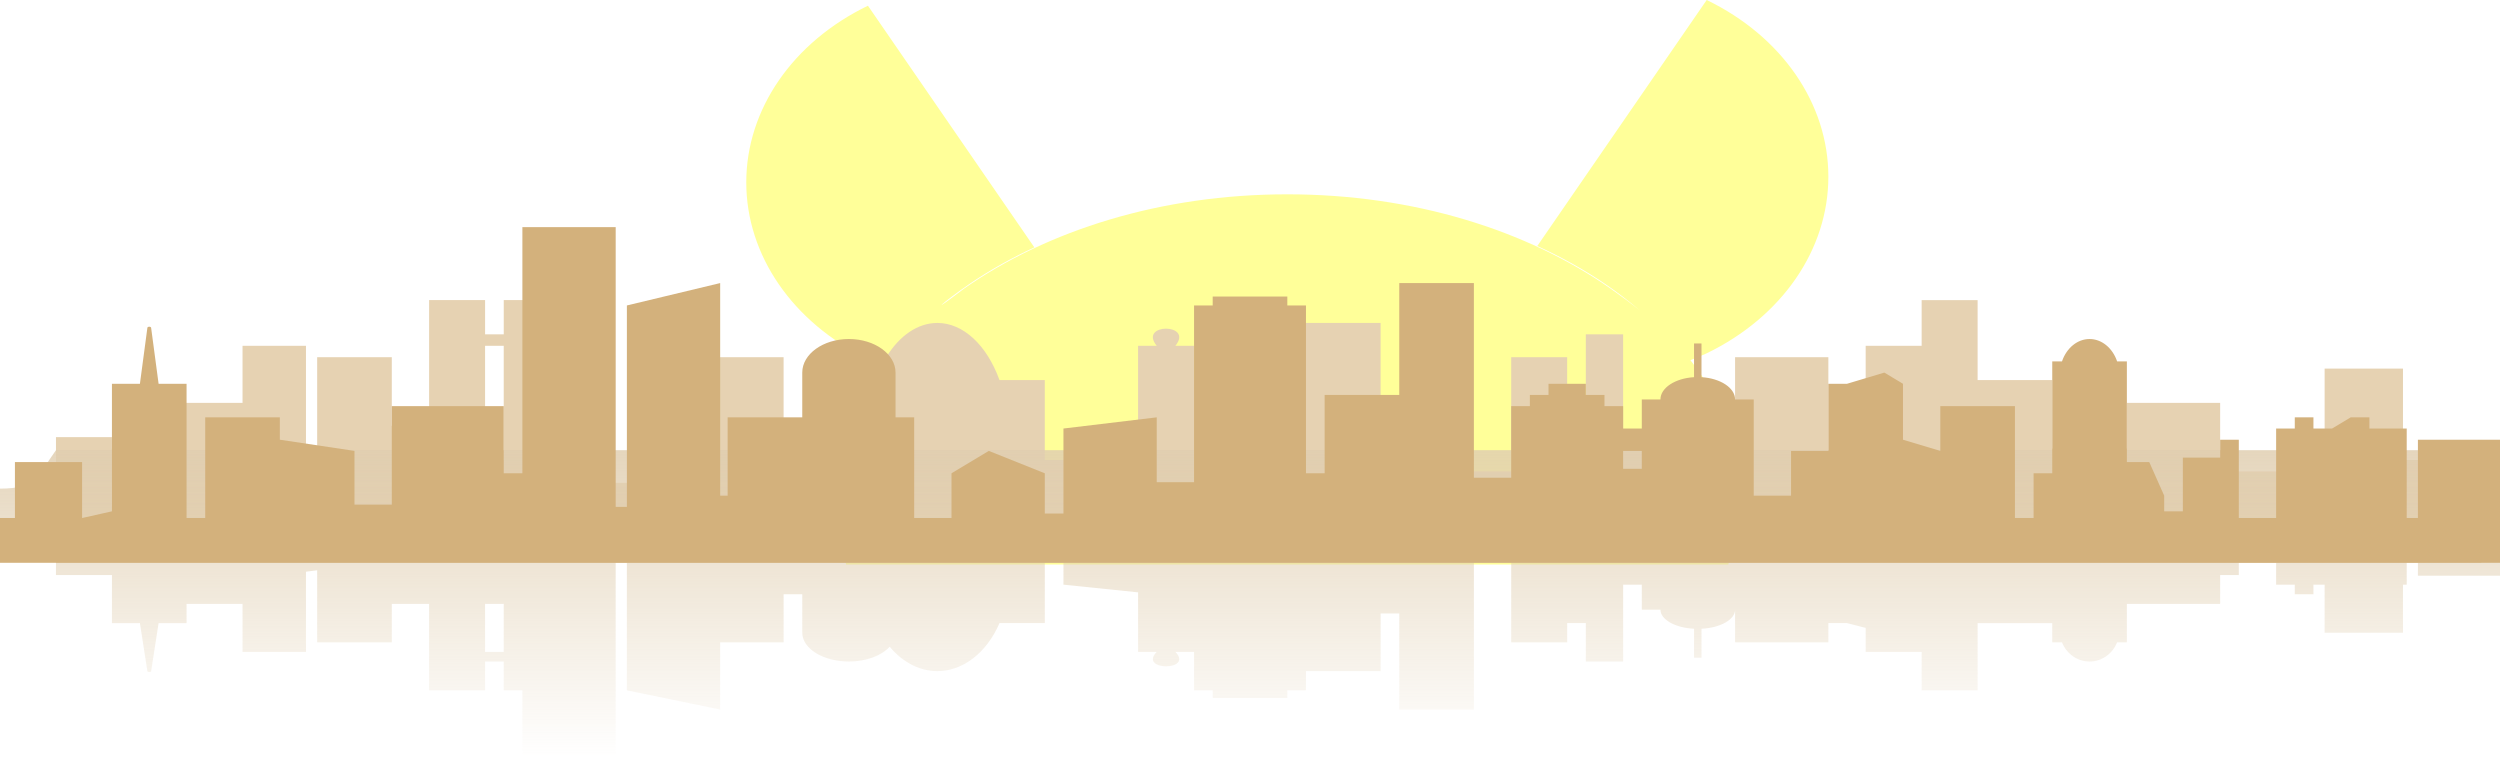
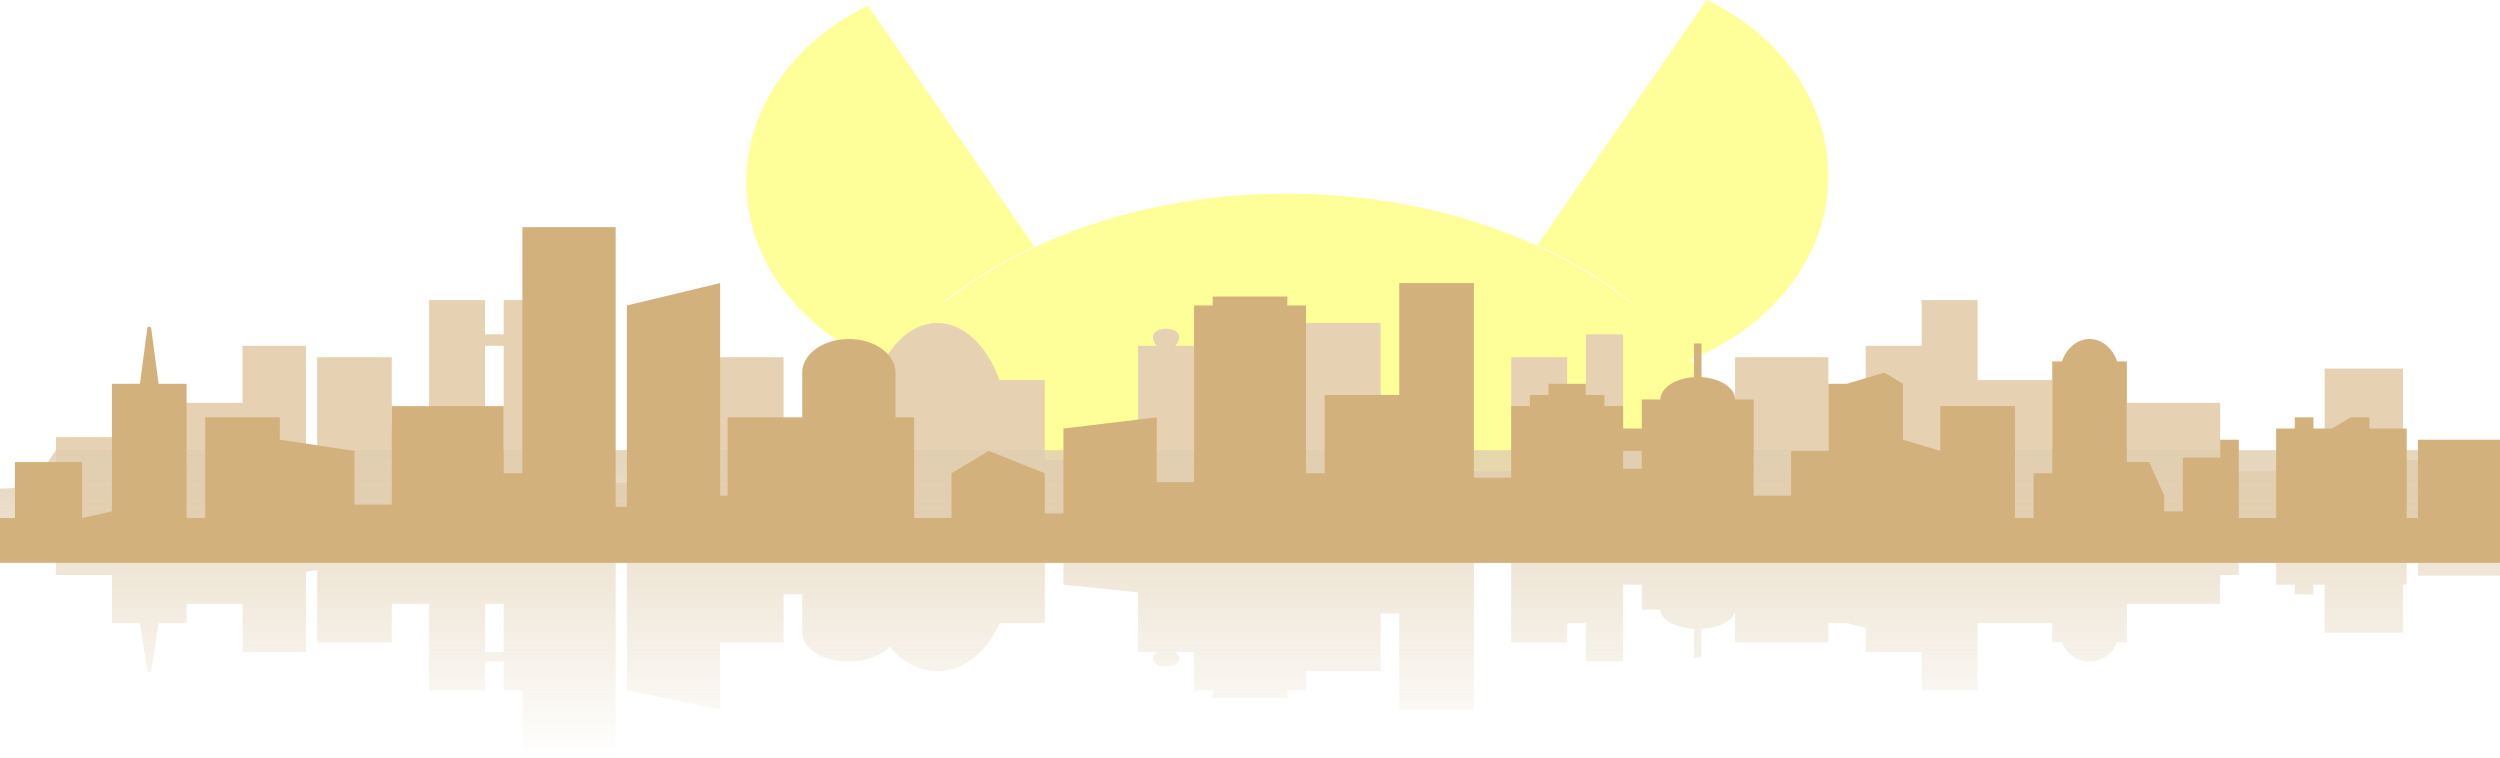
- <svg xmlns="http://www.w3.org/2000/svg" xmlns:xlink="http://www.w3.org/1999/xlink" width="660" height="200" viewBox="0 0 660 200" version="1.1">
+ <svg xmlns="http://www.w3.org/2000/svg" xmlns:xlink="http://www.w3.org/1999/xlink" width="660" height="200" viewBox="0 0 660 200" version="1.1" id="svg13">
  <defs id="defs1866">
-     <linearGradient xlink:href="#linearGradient1814" id="linearGradient1816" x1="500" y1="-50.917" x2="500" y2="139.083" gradientUnits="userSpaceOnUse" gradientTransform="matrix(0.9850746,0,0,0.5114047,-152.6866,160.5451)" />
+     <linearGradient xlink:href="#linearGradient1814" id="linearGradient1816" x1="500" y1="-50.917" x2="500" y2="139.083" gradientUnits="userSpaceOnUse" gradientTransform="matrix(0.9850746,0,0,0.5071624,-152.6866,129.4622)" />
    <linearGradient id="linearGradient1814">
      <stop style="stop-color:#e0ceb0;stop-opacity:1" offset="0" id="stop1810" />
      <stop style="stop-color:#e0ceb0;stop-opacity:0" offset="1" id="stop1812" />
    </linearGradient>
  </defs>
-   <g id="layer1">
-     <g id="g2649" transform="matrix(1,0,0,0.9917045,3.9e-6,-29.75114)">
-       <path id="path1604" style="fill:#ffff99;fill-opacity:1;stroke:none;stroke-width:13.422;stroke-linecap:round;stroke-linejoin:round;stroke-miterlimit:4;stroke-dasharray:none;stroke-dashoffset:0;stroke-opacity:1" d="m 450.57,30 -44.725,65.49 c 6.405,2.942 12.422,6.326 17.951,10.123 3.251,2.233 6.294,4.583 9.12,7.035 -2.409,-1.954 -4.987,-3.891 -7.736,-5.828 -22.037,-15.525 -51.939,-25.09 -85.328,-25.09 -33.389,0 -63.291,9.565 -85.328,25.09 -10.087,7.794 -5.706,3.684 1.383,-1.207 5.301,-3.641 11.051,-6.902 17.162,-9.757 L 229.132,31.522 c -19.874,9.7 -32.116,27.625 -32.117,47.025 -2.5e-4,19.4 12.243,37.327 32.117,47.026 1.117,0.521 2.252,1.014 3.404,1.478 -7.6,10.113 -11.401,21.559 -11.401,36.22 0,6.062 0.721,11.763 2.253,17.018 H 456.263 c 1.567,-5.227 2.305,-10.918 2.305,-17.018 0,-15.229 -4.102,-26.989 -12.302,-37.39 1.461,-0.565 2.897,-1.176 4.304,-1.831 19.874,-9.7 32.117,-27.626 32.117,-47.026 C 482.686,57.625 470.443,39.7 450.57,30 Z" />
-       <path style="fill:#e6d2b2;fill-opacity:1;stroke:none;stroke-width:0.775;stroke-linecap:round;stroke-linejoin:round;stroke-miterlimit:4;stroke-dasharray:none;stroke-dashoffset:0;stroke-opacity:1" d="m 113.284,109.889 v 33.444 h -9.851 V 125.091 H 83.731 v 30.404 H 80.776 V 122.05 H 64.03 v 15.202 H 44.328 v 12.162 H 29.552 v -3.04 h -14.776 v 24.323 3.04 6.081 H 655.075 c 0,-12.162 0,-15.202 0,-27.364 h -20.687 v -24.323 h -20.687 v 27.364 H 586.119 v -18.242 h -24.627 v 12.162 h -19.701 v -18.242 h -19.701 v -21.283 h -14.776 v 12.162 h -14.776 v 36.485 h -9.851 v -33.444 h -24.627 v 30.404 h -9.851 v -9.121 H 428.507 V 119.01 h -9.851 v 42.566 h -4.925 v -36.485 h -14.776 v 30.404 H 364.478 V 115.969 h -29.552 v 15.202 h -19.701 v -9.121 h -4.925 c 4.925,-6.081 -9.851,-6.081 -4.925,0 h -4.925 v 30.404 h -24.627 v -21.283 h -11.961 c -3.379,-9.394 -9.62,-15.187 -16.379,-15.202 -10.462,2.6e-4 -18.943,13.613 -18.943,30.404 0.007,3.096 0.309,6.172 0.895,9.121 h -22.566 v -30.404 h -19.701 v 33.444 h -39.403 v -48.646 h -14.776 v 9.121 h -4.925 v -9.121 z m 14.776,12.162 h 4.925 v 30.404 h -4.925 z m -98.507,36.485 h 14.776 v 6.081 H 29.552 Z" id="rect1730" />
-       <path style="fill:url(#linearGradient1816);fill-opacity:1;stroke:none;stroke-width:0.711;stroke-linecap:round;stroke-linejoin:round;stroke-miterlimit:4;stroke-dasharray:none;stroke-dashoffset:0;stroke-opacity:1" d="m 137.91,231.673 v -17.899 h -4.925 v -7.671 h -4.925 v 7.671 h -14.776 v -23.013 h -9.851 v 10.228 H 83.731 v -19.178 l -2.955,0.384 v 21.351 H 64.03 V 190.761 H 49.254 v 5.114 h -7.386 c -8.8e-5,0.007 -3.84e-4,0.014 -0.002,0.021 l -1.97,12.785 c -0.022,0.134 -0.239,0.237 -0.498,0.235 -0.255,-0.002 -0.465,-0.103 -0.487,-0.235 l -1.97,-12.785 c -9.85e-4,-0.007 -0.002,-0.014 -0.002,-0.021 h -7.386 v -12.785 h -14.776 v -5.966 H -3.9e-6 c 0,-10.228 0,-13.637 0,-17.047 9.851,0 9.851,-3.409 14.776,-10.228 h 6.896 32.507 4.925 9.851 147.761 443.284 v 33.412 h -21.672 v -5.285 h -2.955 v 7.671 h -0.985 v 12.785 h -20.687 v -12.785 h -2.955 v 2.557 h -4.925 v -2.557 h -4.925 v -10.228 h -9.851 v 1.023 2.557 4.091 h -4.925 v 7.671 h -24.627 v 10.228 h -2.574 c -1.217,3.093 -4.089,5.111 -7.276,5.114 -3.189,-0.001 -6.062,-2.02 -7.28,-5.114 h -2.57 v -5.114 h -19.701 v 17.899 h -14.776 v -10.228 h -14.776 v -6.393 l -4.925,-1.279 h -4.925 v 5.114 h -24.627 v -8.694 c 0,2.652 -3.888,4.832 -8.866,5.089 v 7.696 h -1.97 v -7.696 c -4.977,-0.257 -8.866,-2.437 -8.866,-5.089 h -4.925 v -6.648 h -4.925 v 5.114 15.342 h -9.851 v -10.228 h -4.925 v 5.114 h -14.776 v -10.228 -15.342 h -9.851 v 43.469 h -19.701 v -25.57 h -4.925 v 15.342 h -19.701 v 5.114 h -4.925 v 2.046 h -19.701 v -2.046 h -4.925 v -10.228 h -4.925 c 4.925,5.114 -9.851,5.114 -4.925,0 h -4.925 v -15.854 l -19.701,-2.046 v -7.671 h -4.925 v 17.899 h -11.961 c -3.379,7.9 -9.62,12.772 -16.379,12.785 -4.846,-1e-4 -9.265,-2.46 -12.616,-6.501 -2.103,2.352 -6.132,3.944 -10.761,3.944 -6.801,0 -12.313,-3.434 -12.313,-7.671 v -10.228 h -4.925 v 12.785 H 190.119 v 17.899 l -24.627,-5.114 v -40.912 h -2.955 v 58.812 z m -9.851,-28.127 h 4.925 v -12.785 h -4.925 z" id="path1805" />
-       <path style="fill:#d3b17c;fill-opacity:1;stroke:none;stroke-width:1.532;stroke-linecap:round;stroke-linejoin:round;stroke-miterlimit:4;stroke-dasharray:none;stroke-dashoffset:0;stroke-opacity:1" d="M 137.91,90.465 V 155.99 h -4.925 v -17.871 h -29.552 v 26.21 H 93.582 V 150.034 L 73.881,147.055 v -5.957 H 54.179 v 26.806 h -4.925 v -35.741 h -7.386 c -8.8e-5,-0.008 -4.33e-4,-0.016 -0.002,-0.024 l -1.97,-14.892 c -0.022,-0.156 -0.239,-0.276 -0.498,-0.273 -0.255,0.002 -0.465,0.12 -0.487,0.273 l -1.97,14.892 c -9.85e-4,0.008 -0.002,0.016 -0.002,0.024 h -7.386 v 33.954 l -7.881,1.787 V 153.012 H 3.94 v 14.892 H -3.9e-6 v 11.914 H 660 V 147.055 h -21.672 v 20.849 h -2.955 v -23.827 h -9.851 v -2.978 h -4.925 l -4.925,2.978 h -4.925 v -2.978 h -4.925 v 2.978 h -4.925 v 23.827 h -9.851 v -13.105 -2.978 -4.766 h -4.925 v 4.766 h -9.851 v 14.296 h -4.925 v -4.17 l -3.94,-8.935 h -5.91 v -26.806 h -2.574 c -1.217,-3.603 -4.089,-5.954 -7.276,-5.957 -3.189,10e-4 -6.062,2.353 -7.28,5.957 h -2.57 v 29.784 h -4.925 v 11.914 h -4.925 V 138.12 H 512.239 v 11.914 l -9.851,-2.978 v -14.892 l -4.925,-2.978 -9.851,2.978 h -4.925 v 17.871 h -9.851 v 11.914 h -9.851 v -25.615 h -4.925 c 0,-3.089 -3.888,-5.629 -8.866,-5.928 v -8.964 h -1.97 v 8.964 c -4.977,0.299 -8.866,2.839 -8.866,5.928 h -4.925 v 7.744 h -4.925 v -5.957 h -4.925 v -2.978 h -4.925 v -2.978 h -9.851 v 2.978 h -4.925 v 2.978 h -4.925 v 19.062 h -9.851 v -51.825 h -19.701 v 29.784 h -19.701 v 20.849 h -4.925 v -44.676 h -4.925 v -2.383 h -19.701 v 2.383 h -4.925 v 47.059 h -9.851 v -17.275 l -24.627,2.978 v 22.636 h -4.925 V 155.99 l -14.776,-5.957 -9.851,5.957 v 11.914 h -9.851 v -26.806 h -4.925 v -11.914 c 0,-4.935 -5.513,-8.935 -12.313,-8.935 -6.801,0 -12.313,4 -12.313,8.935 v 11.914 h -19.701 v 20.849 h -1.97 v -56.59 l -24.627,5.957 v 53.612 h -2.955 V 90.465 Z m 290.597,59.569 h 4.925 v 4.765 h -4.925 z" id="rect1506" />
-     </g>
-   </g>
+   <path id="path1604" style="fill:#ffff99;fill-opacity:1;stroke:none;stroke-width:13.345;stroke-linecap:round;stroke-linejoin:round;stroke-miterlimit:4;stroke-dasharray:none;stroke-dashoffset:0;stroke-opacity:1" d="M 450.57,2e-7 405.845,64.743 c 6.405,2.908 12.422,6.254 17.951,10.008 3.251,2.208 6.294,4.531 9.12,6.954 -2.409,-1.932 -4.987,-3.847 -7.736,-5.761 -22.037,-15.348 -51.939,-24.804 -85.328,-24.804 -33.389,0 -63.291,9.456 -85.328,24.804 -10.087,7.705 -5.706,3.642 1.383,-1.193 5.301,-3.599 11.051,-6.823 17.162,-9.646 L 229.132,1.505 c -19.874,9.589 -32.116,27.31 -32.117,46.488 -2.5e-4,19.179 12.243,36.901 32.117,46.49 1.117,0.515 2.252,1.003 3.404,1.462 -7.6,9.998 -11.401,21.313 -11.401,35.807 0,5.993 0.721,11.629 2.253,16.824 H 456.263 c 1.567,-5.168 2.305,-10.794 2.305,-16.824 0,-15.055 -4.102,-26.681 -12.302,-36.963 1.461,-0.558 2.897,-1.162 4.304,-1.811 19.874,-9.589 32.117,-27.311 32.117,-46.49 C 482.686,27.31 470.443,9.589 450.57,2e-7 Z" />
+   <path style="fill:#e6d2b2;fill-opacity:1;stroke:none;stroke-width:0.772;stroke-linecap:round;stroke-linejoin:round;stroke-miterlimit:4;stroke-dasharray:none;stroke-dashoffset:0;stroke-opacity:1" d="m 113.284,79.226 v 33.167 h -9.851 V 94.302 H 83.731 V 124.454 H 80.776 V 91.287 H 64.03 V 106.363 H 44.328 v 12.061 H 29.552 v -3.015 h -14.776 v 24.121 3.015 6.03 H 655.075 c 0,-12.061 0,-15.076 0,-27.137 H 634.388 V 97.317 H 613.701 V 124.454 H 586.119 v -18.091 h -24.627 v 12.061 h -19.701 v -18.091 h -19.701 V 79.226 h -14.776 v 12.061 h -14.776 v 36.182 h -9.851 V 94.302 h -24.627 v 30.152 h -9.851 v -9.046 H 428.507 V 88.272 h -9.851 v 42.212 h -4.925 V 94.302 H 398.955 V 124.454 H 364.478 V 85.256 h -29.552 v 15.076 h -19.701 v -9.046 h -4.925 c 4.925,-6.03 -9.851,-6.03 -4.925,0 h -4.925 v 30.152 h -24.627 v -21.106 h -11.961 c -3.379,-9.316 -9.62,-15.061 -16.379,-15.076 -10.462,2.57e-4 -18.943,13.5 -18.943,30.152 0.007,3.07 0.309,6.12 0.895,9.046 H 206.866 V 94.302 h -19.701 V 127.469 H 147.761 V 79.226 h -14.776 v 9.046 h -4.925 v -9.046 z m 14.776,12.061 h 4.925 V 121.438 H 128.06 Z M 29.552,127.469 h 14.776 v 6.03 H 29.552 Z" id="rect1730" />
+   <path style="fill:url(#linearGradient1816);fill-opacity:1;stroke:none;stroke-width:0.708;stroke-linecap:round;stroke-linejoin:round;stroke-miterlimit:4;stroke-dasharray:none;stroke-dashoffset:0;stroke-opacity:1" d="m 137.91,200 v -17.751 h -4.925 v -7.607 h -4.925 v 7.607 h -14.776 v -22.822 h -9.851 v 10.143 H 83.731 v -19.019 l -2.955,0.38 v 21.174 H 64.03 V 159.427 H 49.254 v 5.072 h -7.386 c -8.8e-5,0.007 -3.84e-4,0.014 -0.002,0.021 l -1.97,12.679 c -0.022,0.133 -0.239,0.235 -0.498,0.233 -0.255,-0.002 -0.465,-0.102 -0.487,-0.233 l -1.97,-12.679 c -9.85e-4,-0.007 -0.002,-0.014 -0.002,-0.021 h -7.386 v -12.679 h -14.776 v -5.917 H 0 c 0,-10.143 0,-13.524 0,-16.905 9.851,0 9.851,-3.381 14.776,-10.143 h 6.896 32.507 4.925 9.851 147.761 443.284 v 33.135 h -21.672 v -5.241 h -2.955 v 7.607 h -0.985 v 12.679 h -20.687 v -12.679 h -2.955 v 2.536 h -4.925 v -2.536 h -4.925 v -10.143 h -9.851 v 1.014 2.536 4.057 h -4.925 v 7.607 h -24.627 v 10.143 h -2.574 c -1.217,3.067 -4.089,5.069 -7.276,5.072 -3.189,-9.9e-4 -6.062,-2.003 -7.28,-5.072 h -2.57 v -5.072 h -19.701 v 17.751 h -14.776 v -10.143 h -14.776 v -6.34 l -4.925,-1.268 h -4.925 v 5.072 h -24.627 v -8.622 c 0,2.63 -3.888,4.792 -8.866,5.047 v 7.632 h -1.97 v -7.632 c -4.977,-0.255 -8.866,-2.417 -8.866,-5.047 h -4.925 v -6.593 h -4.925 v 5.072 15.215 h -9.851 v -10.143 h -4.925 v 5.072 h -14.776 v -10.143 -15.215 h -9.851 v 43.109 h -19.701 v -25.358 h -4.925 v 15.215 h -19.701 v 5.072 h -4.925 v 2.029 h -19.701 v -2.029 h -4.925 v -10.143 h -4.925 c 4.925,5.072 -9.851,5.072 -4.925,0 h -4.925 v -15.722 l -19.701,-2.029 v -7.607 h -4.925 v 17.751 h -11.961 c -3.379,7.835 -9.62,12.666 -16.379,12.679 -4.846,-10e-5 -9.265,-2.44 -12.616,-6.447 -2.103,2.332 -6.132,3.912 -10.761,3.912 -6.801,0 -12.313,-3.406 -12.313,-7.607 V 156.891 h -4.925 v 12.679 H 190.119 v 17.751 l -24.627,-5.072 v -40.573 h -2.955 V 200 Z m -9.851,-27.894 h 4.925 v -12.679 h -4.925 z" id="path1805" />
+   <path style="fill:#d3b17c;fill-opacity:1;stroke:none;stroke-width:1.526;stroke-linecap:round;stroke-linejoin:round;stroke-miterlimit:4;stroke-dasharray:none;stroke-dashoffset:0;stroke-opacity:1" d="m 137.91,59.963 v 64.982 h -4.925 V 107.223 h -29.552 v 25.993 h -9.851 v -14.178 l -19.701,-2.954 v -5.907 H 54.179 v 26.584 h -4.925 v -35.445 h -7.386 c -8.8e-5,-0.008 -4.33e-4,-0.016 -0.002,-0.024 L 39.895,86.523 c -0.022,-0.155 -0.239,-0.273 -0.498,-0.271 -0.255,0.002 -0.465,0.119 -0.487,0.271 l -1.97,14.769 c -9.85e-4,0.008 -0.002,0.016 -0.002,0.024 h -7.386 v 33.672 l -7.881,1.772 V 121.992 H 3.94 v 14.769 H 0 v 11.815 h 660 v -32.491 h -21.672 v 20.676 h -2.955 v -23.63 h -9.851 v -2.954 h -4.925 l -4.925,2.954 h -4.925 v -2.954 h -4.925 v 2.954 h -4.925 v 23.63 h -9.851 v -12.996 -2.954 -4.726 h -4.925 v 4.726 h -9.851 v 14.178 h -4.925 v -4.135 l -3.94,-8.861 h -5.91 V 95.408 h -2.574 c -1.217,-3.573 -4.089,-5.904 -7.276,-5.907 -3.189,9.92e-4 -6.062,2.333 -7.28,5.907 h -2.57 v 29.537 h -4.925 v 11.815 h -4.925 V 107.223 H 512.239 v 11.815 l -9.851,-2.954 v -14.769 l -4.925,-2.954 -9.851,2.954 h -4.925 v 17.722 h -9.851 v 11.815 h -9.851 v -25.402 h -4.925 c 0,-3.063 -3.888,-5.582 -8.866,-5.879 v -8.89 h -1.97 v 8.89 c -4.977,0.297 -8.866,2.816 -8.866,5.879 h -4.925 v 7.68 h -4.925 v -5.907 h -4.925 v -2.954 h -4.925 v -2.954 h -9.851 v 2.954 h -4.925 v 2.954 h -4.925 v 18.904 h -9.851 V 74.732 h -19.701 v 29.537 h -19.701 v 20.676 h -4.925 V 80.639 h -4.925 V 78.276 h -19.701 v 2.363 h -4.925 v 46.669 h -9.851 v -17.132 l -24.627,2.954 v 22.448 h -4.925 v -10.633 l -14.776,-5.907 -9.851,5.907 v 11.815 h -9.851 V 110.177 H 236.418 V 98.362 c 0,-4.894 -5.513,-8.861 -12.313,-8.861 -6.801,0 -12.313,3.967 -12.313,8.861 v 11.815 h -19.701 v 20.676 H 190.119 V 74.732 l -24.627,5.907 v 53.167 h -2.955 V 59.963 Z m 290.597,59.075 h 4.925 v 4.726 h -4.925 z" id="rect1506" />
</svg>
